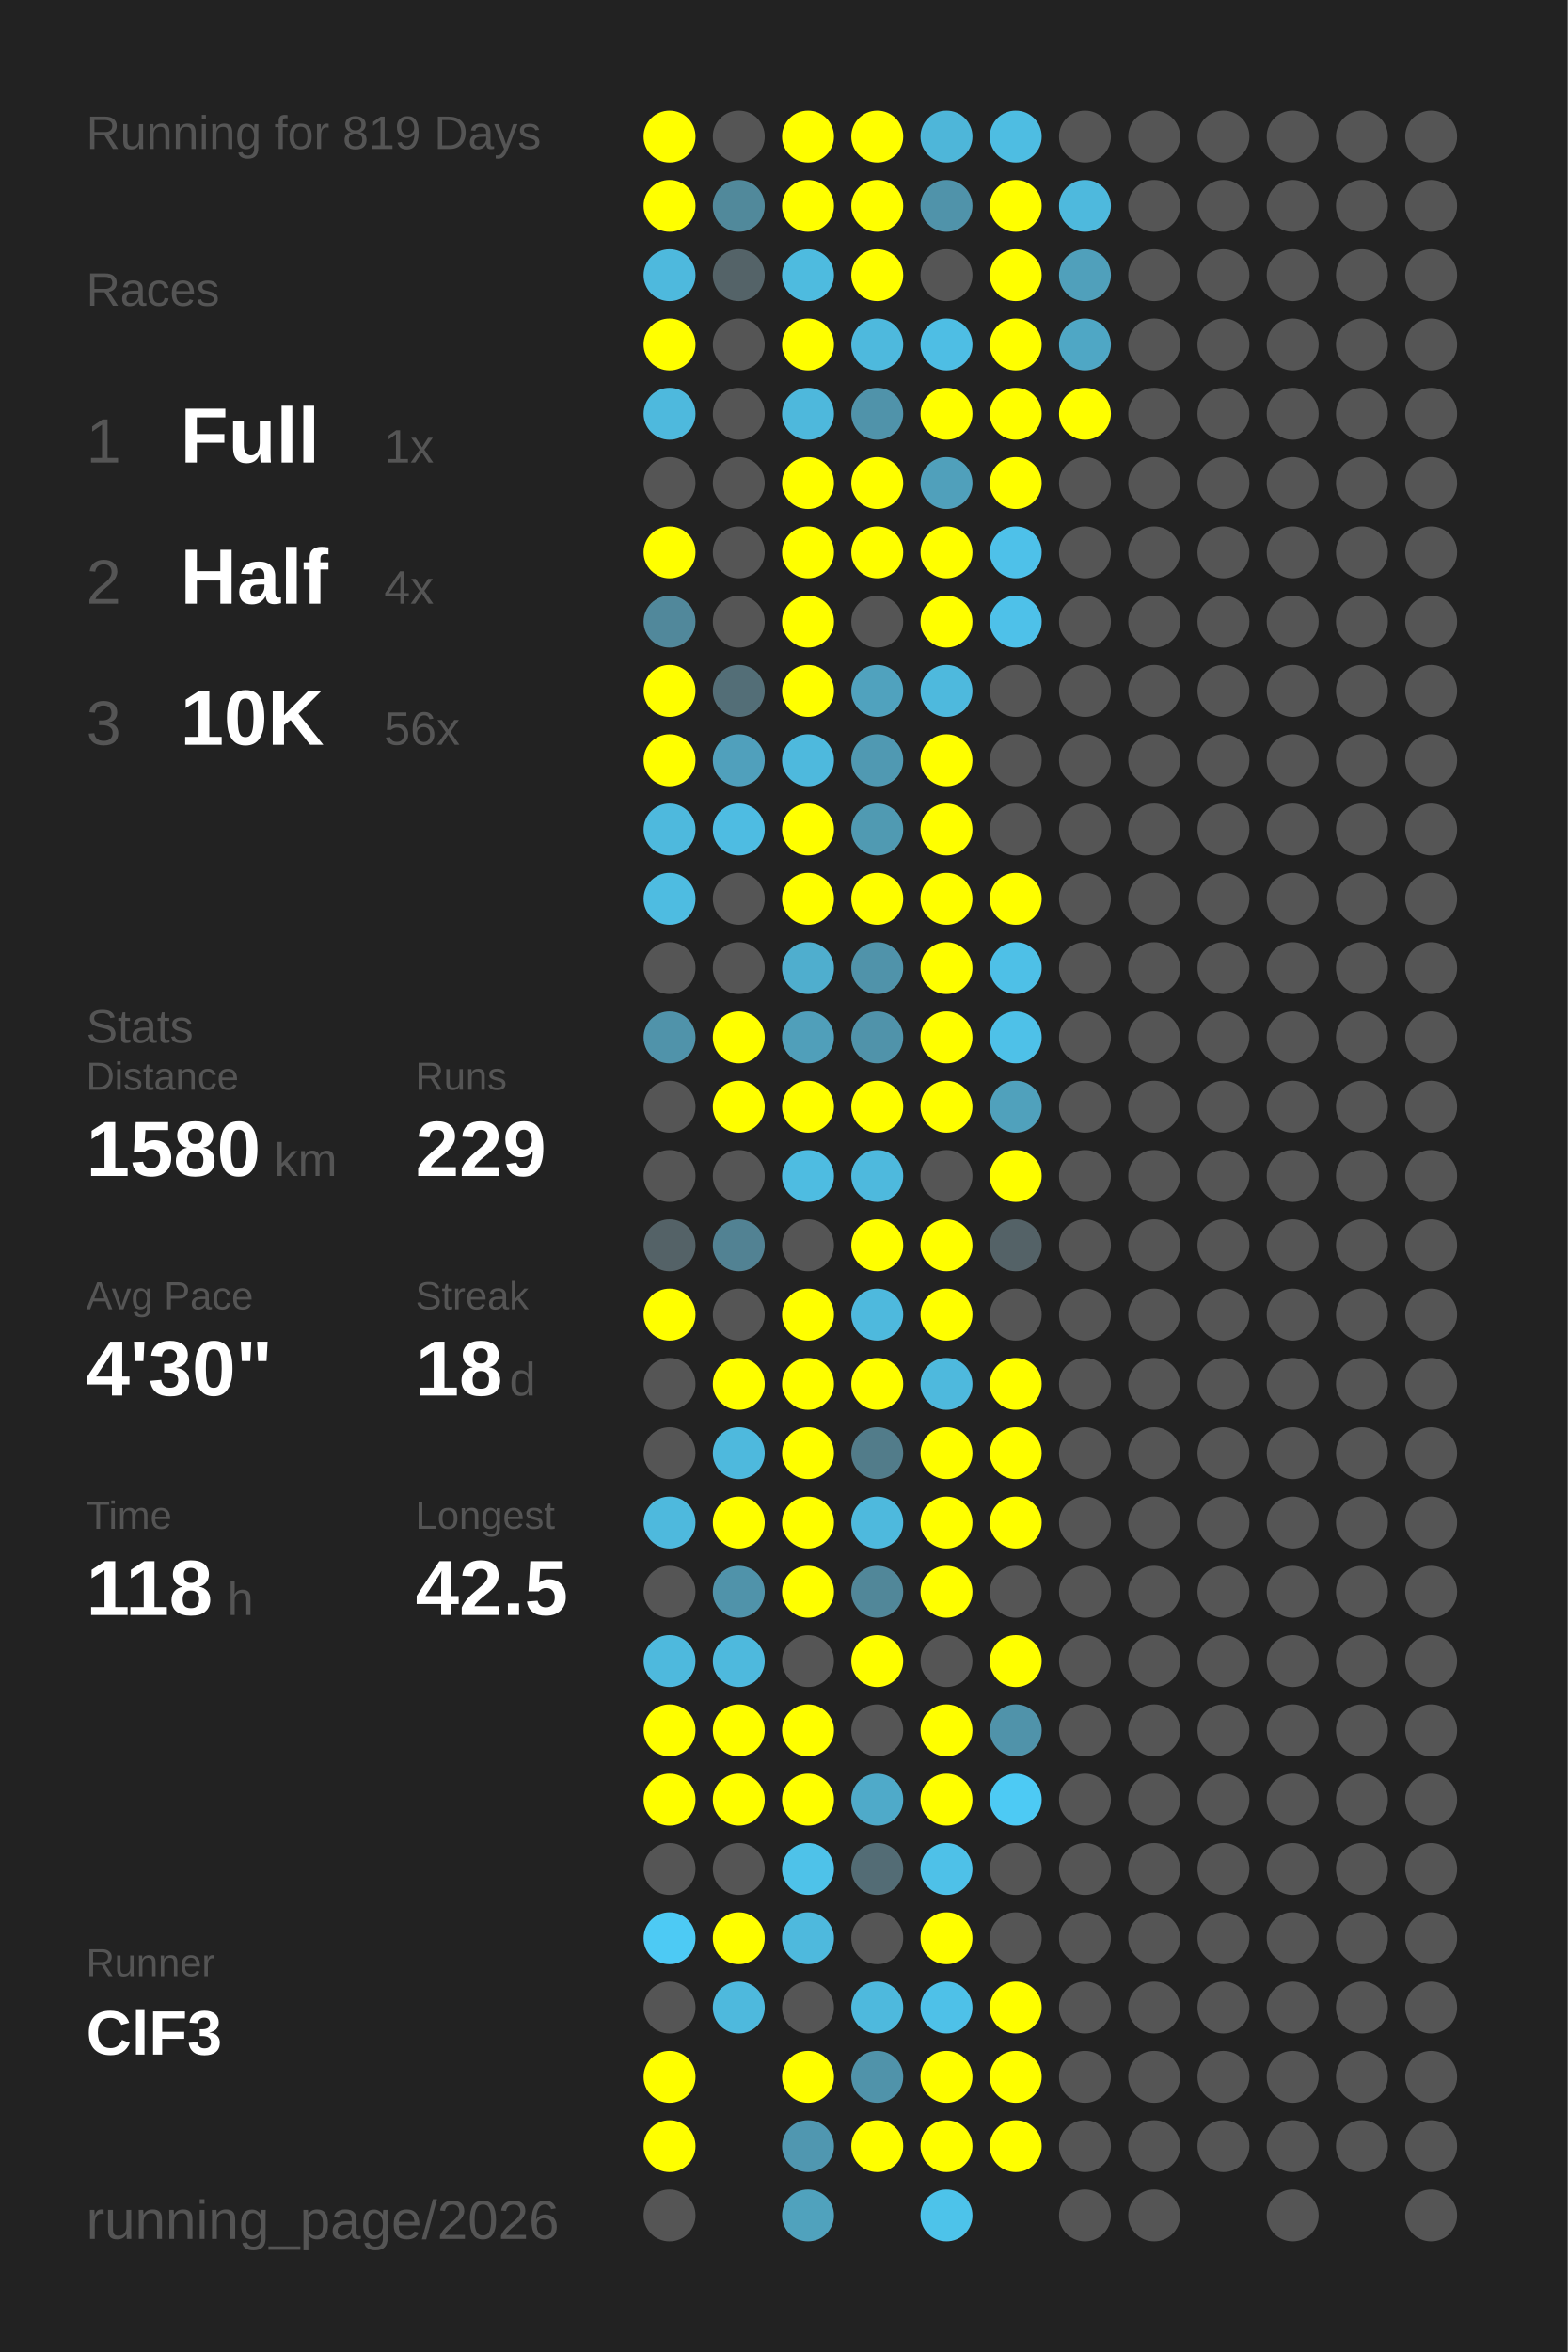
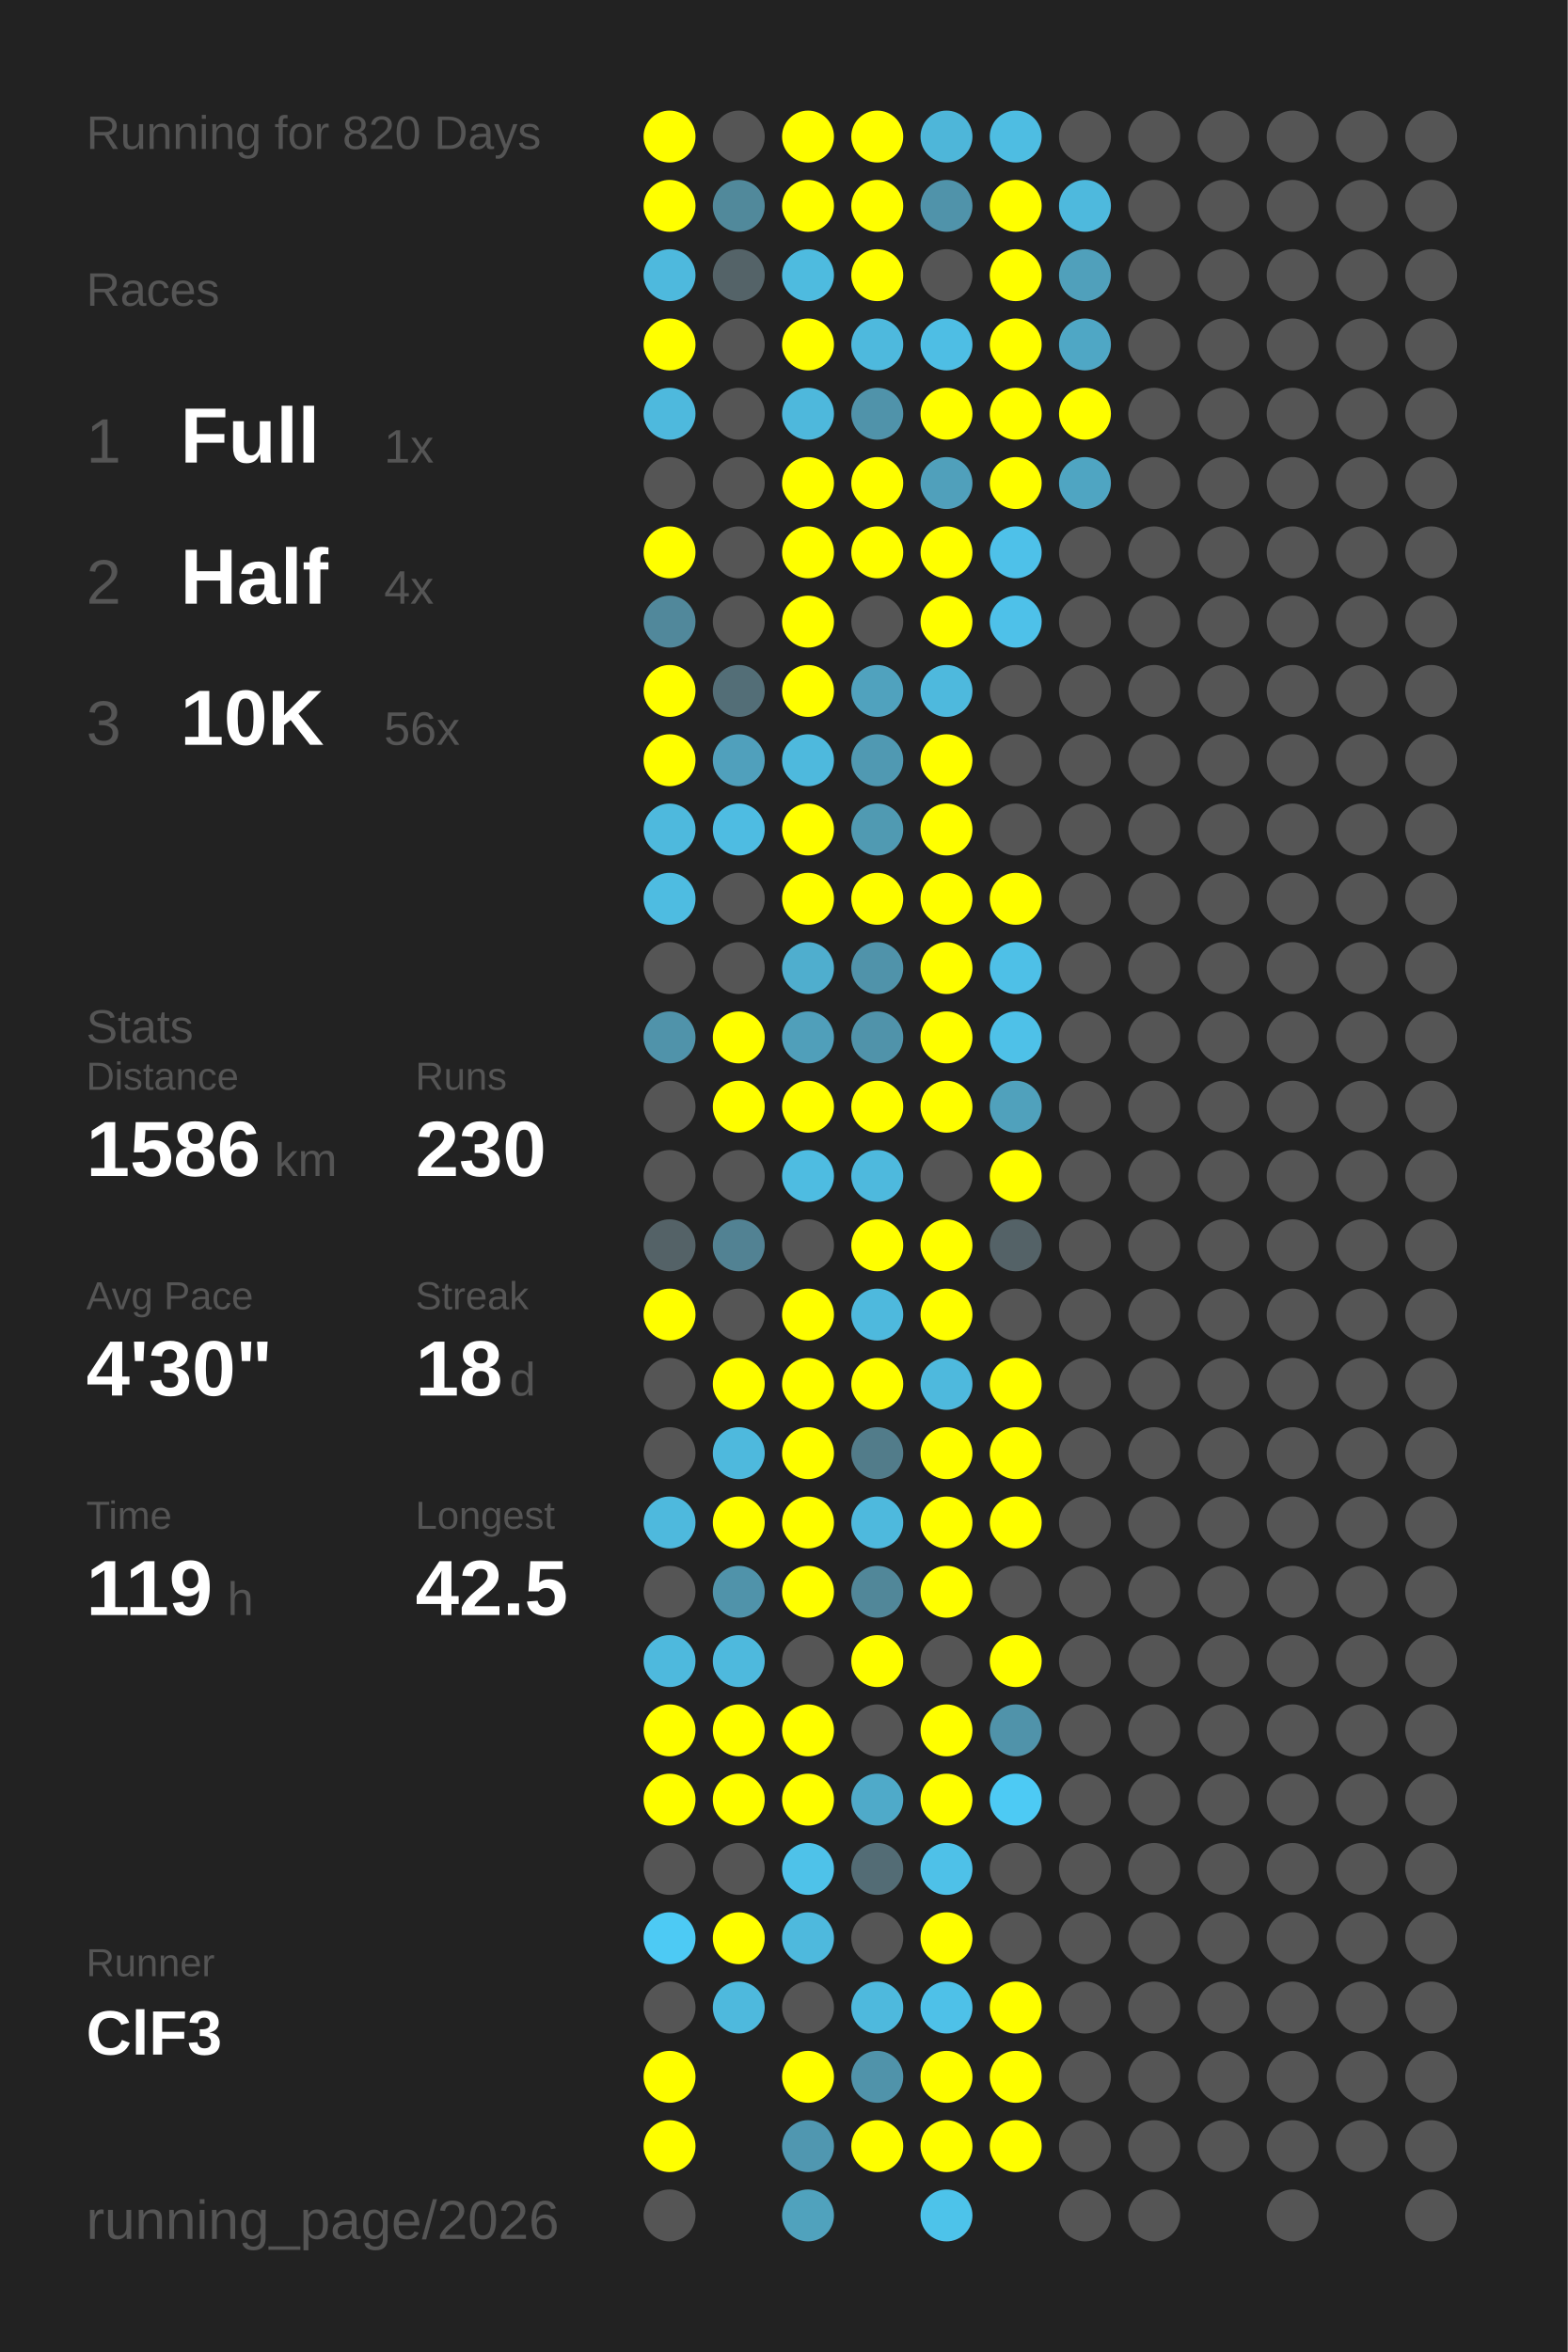
<svg xmlns="http://www.w3.org/2000/svg" baseProfile="full" height="300mm" version="1.1" viewBox="0,0,200,300" width="200mm">
  <defs />
  <rect fill="#222222" height="300" width="200" x="0" y="0" />
-   <text fill="#555555" style="font-size:6px; font-family:Arial;" x="11" y="19">Running for 819 Days</text>
+   <text fill="#555555" style="font-size:6px; font-family:Arial;" x="11" y="19">Running for 820 Days</text>
  <text fill="#555555" style="font-size:6px; font-family:Arial;" x="11" y="39">Races</text>
  <text fill="#555555" style="font-size:8px; font-family:Arial;" x="11" y="59">1</text>
  <text fill="#FFFFFF" style="font-size:10px; font-family:Arial; font-weight:bold;" x="23" y="59">Full</text>
  <text fill="#555555" style="font-size:6px; font-family:Arial;" x="49" y="59">1x</text>
  <text fill="#555555" style="font-size:8px; font-family:Arial;" x="11" y="77">2</text>
  <text fill="#FFFFFF" style="font-size:10px; font-family:Arial; font-weight:bold;" x="23" y="77">Half</text>
  <text fill="#555555" style="font-size:6px; font-family:Arial;" x="49" y="77">4x</text>
  <text fill="#555555" style="font-size:8px; font-family:Arial;" x="11" y="95">3</text>
  <text fill="#FFFFFF" style="font-size:10px; font-family:Arial; font-weight:bold;" x="23" y="95">10K</text>
  <text fill="#555555" style="font-size:6px; font-family:Arial;" x="49" y="95">56x</text>
  <text fill="#555555" style="font-size:6px; font-family:Arial;" x="11" y="133">Stats</text>
  <text fill="#555555" style="font-size:5px; font-family:Arial;" x="11" y="139">Distance</text>
-   <text fill="#FFFFFF" style="font-size:10px; font-family:Arial; font-weight:bold;" x="11" y="150">1580</text>
+   <text fill="#FFFFFF" style="font-size:10px; font-family:Arial; font-weight:bold;" x="11" y="150">1586</text>
  <text fill="#555555" style="font-size:6px; font-family:Arial;" x="35" y="150">km</text>
  <text fill="#555555" style="font-size:5px; font-family:Arial;" x="53" y="139">Runs</text>
-   <text fill="#FFFFFF" style="font-size:10px; font-family:Arial; font-weight:bold;" x="53" y="150">229</text>
+   <text fill="#FFFFFF" style="font-size:10px; font-family:Arial; font-weight:bold;" x="53" y="150">230</text>
  <text fill="#555555" style="font-size:5px; font-family:Arial;" x="11" y="167">Avg Pace</text>
  <text fill="#FFFFFF" style="font-size:10px; font-family:Arial; font-weight:bold;" x="11" y="178">4'30"</text>
  <text fill="#555555" style="font-size:5px; font-family:Arial;" x="53" y="167">Streak</text>
  <text fill="#FFFFFF" style="font-size:10px; font-family:Arial; font-weight:bold;" x="53" y="178">18</text>
  <text fill="#555555" style="font-size:6px; font-family:Arial;" x="65" y="178">d</text>
  <text fill="#555555" style="font-size:5px; font-family:Arial;" x="11" y="195">Time</text>
-   <text fill="#FFFFFF" style="font-size:10px; font-family:Arial; font-weight:bold;" x="11" y="206">118</text>
+   <text fill="#FFFFFF" style="font-size:10px; font-family:Arial; font-weight:bold;" x="11" y="206">119</text>
  <text fill="#555555" style="font-size:6px; font-family:Arial;" x="29" y="206">h</text>
  <text fill="#555555" style="font-size:5px; font-family:Arial;" x="53" y="195">Longest</text>
  <text fill="#FFFFFF" style="font-size:10px; font-family:Arial; font-weight:bold;" x="53" y="206">42.5</text>
  <text fill="#555555" style="font-size:5px; font-family:Arial;" x="11" y="252.065">Runner</text>
  <text fill="#FFFFFF" style="font-size:8px; font-family:Arial; font-weight:bold;" x="11" y="262.065">ClF3</text>
  <text fill="#555555" style="font-size:7px; font-family:Arial;" x="11" y="285.581">running_page/2026</text>
  <circle cx="85.417" cy="17.419" fill="#FFFF00" r="3.312" />
  <circle cx="85.417" cy="26.258" fill="#FFFF00" r="3.312" />
  <circle cx="85.417" cy="35.097" fill="#4eb9dd" r="3.312" />
  <circle cx="85.417" cy="43.935" fill="#FFFF00" r="3.312" />
  <circle cx="85.417" cy="52.774" fill="#4eb9dd" r="3.312" />
  <circle cx="85.417" cy="61.613" fill="#555555" r="3.312" />
  <circle cx="85.417" cy="70.452" fill="#FFFF00" r="3.312" />
  <circle cx="85.417" cy="79.29" fill="#51889b" r="3.312" />
  <circle cx="85.417" cy="88.129" fill="#FFFF00" r="3.312" />
  <circle cx="85.417" cy="96.968" fill="#FFFF00" r="3.312" />
  <circle cx="85.417" cy="105.806" fill="#4eb9dd" r="3.312" />
  <circle cx="85.417" cy="114.645" fill="#4ebce1" r="3.312" />
  <circle cx="85.417" cy="123.484" fill="#555555" r="3.312" />
  <circle cx="85.417" cy="132.323" fill="#5093aa" r="3.312" />
  <circle cx="85.417" cy="141.161" fill="#555555" r="3.312" />
  <circle cx="85.417" cy="150" fill="#555555" r="3.312" />
  <circle cx="85.417" cy="158.839" fill="#546267" r="3.312" />
  <circle cx="85.417" cy="167.677" fill="#FFFF00" r="3.312" />
  <circle cx="85.417" cy="176.516" fill="#555555" r="3.312" />
  <circle cx="85.417" cy="185.355" fill="#555555" r="3.312" />
  <circle cx="85.417" cy="194.194" fill="#4eb9dd" r="3.312" />
  <circle cx="85.417" cy="203.032" fill="#555555" r="3.312" />
  <circle cx="85.417" cy="211.871" fill="#4eb9dd" r="3.312" />
  <circle cx="85.417" cy="220.71" fill="#FFFF00" r="3.312" />
  <circle cx="85.417" cy="229.548" fill="#FFFF00" r="3.312" />
  <circle cx="85.417" cy="238.387" fill="#555555" r="3.312" />
  <circle cx="85.417" cy="247.226" fill="#4dcaf4" r="3.312" />
  <circle cx="85.417" cy="256.065" fill="#555555" r="3.312" />
  <circle cx="85.417" cy="264.903" fill="#FFFF00" r="3.312" />
  <circle cx="85.417" cy="273.742" fill="#FFFF00" r="3.312" />
  <circle cx="85.417" cy="282.581" fill="#555555" r="3.312" />
  <circle cx="94.25" cy="17.419" fill="#555555" r="3.312" />
  <circle cx="94.25" cy="26.258" fill="#51899b" r="3.312" />
  <circle cx="94.25" cy="35.097" fill="#546368" r="3.312" />
  <circle cx="94.25" cy="43.935" fill="#555555" r="3.312" />
  <circle cx="94.25" cy="52.774" fill="#555555" r="3.312" />
  <circle cx="94.25" cy="61.613" fill="#555555" r="3.312" />
  <circle cx="94.25" cy="70.452" fill="#555555" r="3.312" />
  <circle cx="94.25" cy="79.29" fill="#555555" r="3.312" />
  <circle cx="94.25" cy="88.129" fill="#536e77" r="3.312" />
  <circle cx="94.25" cy="96.968" fill="#50a0bc" r="3.312" />
  <circle cx="94.25" cy="105.806" fill="#4ebce2" r="3.312" />
  <circle cx="94.25" cy="114.645" fill="#555555" r="3.312" />
  <circle cx="94.25" cy="123.484" fill="#555555" r="3.312" />
  <circle cx="94.25" cy="132.323" fill="#FFFF00" r="3.312" />
  <circle cx="94.25" cy="141.161" fill="#FFFF00" r="3.312" />
  <circle cx="94.25" cy="150" fill="#555555" r="3.312" />
  <circle cx="94.25" cy="158.839" fill="#528293" r="3.312" />
  <circle cx="94.25" cy="167.677" fill="#555555" r="3.312" />
  <circle cx="94.25" cy="176.516" fill="#FFFF00" r="3.312" />
  <circle cx="94.25" cy="185.355" fill="#4eb9dd" r="3.312" />
  <circle cx="94.25" cy="194.194" fill="#FFFF00" r="3.312" />
  <circle cx="94.25" cy="203.032" fill="#5093aa" r="3.312" />
  <circle cx="94.25" cy="211.871" fill="#4eb9dd" r="3.312" />
  <circle cx="94.25" cy="220.71" fill="#FFFF00" r="3.312" />
  <circle cx="94.25" cy="229.548" fill="#FFFF00" r="3.312" />
  <circle cx="94.25" cy="238.387" fill="#555555" r="3.312" />
  <circle cx="94.25" cy="247.226" fill="#FFFF00" r="3.312" />
  <circle cx="94.25" cy="256.065" fill="#4eb9dd" r="3.312" />
  <circle cx="103.083" cy="17.419" fill="#FFFF00" r="3.312" />
  <circle cx="103.083" cy="26.258" fill="#FFFF00" r="3.312" />
  <circle cx="103.083" cy="35.097" fill="#4ebbdf" r="3.312" />
  <circle cx="103.083" cy="43.935" fill="#FFFF00" r="3.312" />
  <circle cx="103.083" cy="52.774" fill="#4eb8dc" r="3.312" />
  <circle cx="103.083" cy="61.613" fill="#FFFF00" r="3.312" />
  <circle cx="103.083" cy="70.452" fill="#FFFF00" r="3.312" />
  <circle cx="103.083" cy="79.29" fill="#FFFF00" r="3.312" />
  <circle cx="103.083" cy="88.129" fill="#FFFF00" r="3.312" />
  <circle cx="103.083" cy="96.968" fill="#4eb9dd" r="3.312" />
  <circle cx="103.083" cy="105.806" fill="#FFFF00" r="3.312" />
  <circle cx="103.083" cy="114.645" fill="#FFFF00" r="3.312" />
  <circle cx="103.083" cy="123.484" fill="#4faece" r="3.312" />
  <circle cx="103.083" cy="132.323" fill="#509fba" r="3.312" />
  <circle cx="103.083" cy="141.161" fill="#FFFF00" r="3.312" />
  <circle cx="103.083" cy="150" fill="#4ebce1" r="3.312" />
  <circle cx="103.083" cy="158.839" fill="#555555" r="3.312" />
  <circle cx="103.083" cy="167.677" fill="#FFFF00" r="3.312" />
  <circle cx="103.083" cy="176.516" fill="#FFFF00" r="3.312" />
  <circle cx="103.083" cy="185.355" fill="#FFFF00" r="3.312" />
  <circle cx="103.083" cy="194.194" fill="#FFFF00" r="3.312" />
  <circle cx="103.083" cy="203.032" fill="#FFFF00" r="3.312" />
  <circle cx="103.083" cy="211.871" fill="#555555" r="3.312" />
  <circle cx="103.083" cy="220.71" fill="#FFFF00" r="3.312" />
  <circle cx="103.083" cy="229.548" fill="#FFFF00" r="3.312" />
  <circle cx="103.083" cy="238.387" fill="#4ec2e9" r="3.312" />
  <circle cx="103.083" cy="247.226" fill="#4eb9dd" r="3.312" />
  <circle cx="103.083" cy="256.065" fill="#555555" r="3.312" />
  <circle cx="103.083" cy="264.903" fill="#FFFF00" r="3.312" />
  <circle cx="103.083" cy="273.742" fill="#5097b0" r="3.312" />
  <circle cx="103.083" cy="282.581" fill="#50a2bd" r="3.312" />
  <circle cx="111.917" cy="17.419" fill="#FFFF00" r="3.312" />
  <circle cx="111.917" cy="26.258" fill="#FFFF00" r="3.312" />
  <circle cx="111.917" cy="35.097" fill="#FFFF00" r="3.312" />
  <circle cx="111.917" cy="43.935" fill="#4eb9dd" r="3.312" />
  <circle cx="111.917" cy="52.774" fill="#5093aa" r="3.312" />
  <circle cx="111.917" cy="61.613" fill="#FFFF00" r="3.312" />
  <circle cx="111.917" cy="70.452" fill="#FFFF00" r="3.312" />
  <circle cx="111.917" cy="79.29" fill="#555555" r="3.312" />
  <circle cx="111.917" cy="88.129" fill="#50a2be" r="3.312" />
  <circle cx="111.917" cy="96.968" fill="#5099b2" r="3.312" />
  <circle cx="111.917" cy="105.806" fill="#509ab2" r="3.312" />
  <circle cx="111.917" cy="114.645" fill="#FFFF00" r="3.312" />
  <circle cx="111.917" cy="123.484" fill="#5093aa" r="3.312" />
  <circle cx="111.917" cy="132.323" fill="#5093aa" r="3.312" />
  <circle cx="111.917" cy="141.161" fill="#FFFF00" r="3.312" />
  <circle cx="111.917" cy="150" fill="#4eb9dd" r="3.312" />
  <circle cx="111.917" cy="158.839" fill="#FFFF00" r="3.312" />
  <circle cx="111.917" cy="167.677" fill="#4eb9dd" r="3.312" />
  <circle cx="111.917" cy="176.516" fill="#FFFF00" r="3.312" />
  <circle cx="111.917" cy="185.355" fill="#527c8a" r="3.312" />
  <circle cx="111.917" cy="194.194" fill="#4eb9dd" r="3.312" />
  <circle cx="111.917" cy="203.032" fill="#518799" r="3.312" />
  <circle cx="111.917" cy="211.871" fill="#FFFF00" r="3.312" />
  <circle cx="111.917" cy="220.71" fill="#555555" r="3.312" />
  <circle cx="111.917" cy="229.548" fill="#4faac9" r="3.312" />
  <circle cx="111.917" cy="238.387" fill="#536c75" r="3.312" />
  <circle cx="111.917" cy="247.226" fill="#555555" r="3.312" />
  <circle cx="111.917" cy="256.065" fill="#4eb9dd" r="3.312" />
  <circle cx="111.917" cy="264.903" fill="#5093aa" r="3.312" />
  <circle cx="111.917" cy="273.742" fill="#FFFF00" r="3.312" />
  <circle cx="120.75" cy="17.419" fill="#4eb6d9" r="3.312" />
  <circle cx="120.75" cy="26.258" fill="#5093aa" r="3.312" />
  <circle cx="120.75" cy="35.097" fill="#555555" r="3.312" />
  <circle cx="120.75" cy="43.935" fill="#4ebee4" r="3.312" />
  <circle cx="120.75" cy="52.774" fill="#FFFF00" r="3.312" />
  <circle cx="120.75" cy="61.613" fill="#50a0bb" r="3.312" />
  <circle cx="120.75" cy="70.452" fill="#FFFF00" r="3.312" />
  <circle cx="120.75" cy="79.29" fill="#FFFF00" r="3.312" />
  <circle cx="120.75" cy="88.129" fill="#4eb9dd" r="3.312" />
  <circle cx="120.75" cy="96.968" fill="#FFFF00" r="3.312" />
  <circle cx="120.75" cy="105.806" fill="#FFFF00" r="3.312" />
  <circle cx="120.75" cy="114.645" fill="#FFFF00" r="3.312" />
  <circle cx="120.75" cy="123.484" fill="#FFFF00" r="3.312" />
  <circle cx="120.75" cy="132.323" fill="#FFFF00" r="3.312" />
  <circle cx="120.75" cy="141.161" fill="#FFFF00" r="3.312" />
  <circle cx="120.75" cy="150" fill="#555555" r="3.312" />
  <circle cx="120.75" cy="158.839" fill="#FFFF00" r="3.312" />
  <circle cx="120.75" cy="167.677" fill="#FFFF00" r="3.312" />
  <circle cx="120.75" cy="176.516" fill="#4eb9dd" r="3.312" />
  <circle cx="120.75" cy="185.355" fill="#FFFF00" r="3.312" />
  <circle cx="120.75" cy="194.194" fill="#FFFF00" r="3.312" />
  <circle cx="120.75" cy="203.032" fill="#FFFF00" r="3.312" />
  <circle cx="120.75" cy="211.871" fill="#555555" r="3.312" />
  <circle cx="120.75" cy="220.71" fill="#FFFF00" r="3.312" />
  <circle cx="120.75" cy="229.548" fill="#FFFF00" r="3.312" />
  <circle cx="120.75" cy="238.387" fill="#4ec1e8" r="3.312" />
  <circle cx="120.75" cy="247.226" fill="#FFFF00" r="3.312" />
  <circle cx="120.75" cy="256.065" fill="#4ec1e8" r="3.312" />
  <circle cx="120.75" cy="264.903" fill="#FFFF00" r="3.312" />
  <circle cx="120.75" cy="273.742" fill="#FFFF00" r="3.312" />
  <circle cx="120.75" cy="282.581" fill="#4dc3ea" r="3.312" />
  <circle cx="129.583" cy="17.419" fill="#4ebde2" r="3.312" />
  <circle cx="129.583" cy="26.258" fill="#FFFF00" r="3.312" />
  <circle cx="129.583" cy="35.097" fill="#FFFF00" r="3.312" />
  <circle cx="129.583" cy="43.935" fill="#FFFF00" r="3.312" />
  <circle cx="129.583" cy="52.774" fill="#FFFF00" r="3.312" />
  <circle cx="129.583" cy="61.613" fill="#FFFF00" r="3.312" />
  <circle cx="129.583" cy="70.452" fill="#4ec1e9" r="3.312" />
  <circle cx="129.583" cy="79.29" fill="#4ec1e9" r="3.312" />
  <circle cx="129.583" cy="88.129" fill="#555555" r="3.312" />
  <circle cx="129.583" cy="96.968" fill="#555555" r="3.312" />
  <circle cx="129.583" cy="105.806" fill="#555555" r="3.312" />
  <circle cx="129.583" cy="114.645" fill="#FFFF00" r="3.312" />
  <circle cx="129.583" cy="123.484" fill="#4ec0e7" r="3.312" />
  <circle cx="129.583" cy="132.323" fill="#4ec1e8" r="3.312" />
  <circle cx="129.583" cy="141.161" fill="#50a1bc" r="3.312" />
  <circle cx="129.583" cy="150" fill="#FFFF00" r="3.312" />
  <circle cx="129.583" cy="158.839" fill="#546267" r="3.312" />
  <circle cx="129.583" cy="167.677" fill="#555555" r="3.312" />
  <circle cx="129.583" cy="176.516" fill="#FFFF00" r="3.312" />
  <circle cx="129.583" cy="185.355" fill="#FFFF00" r="3.312" />
  <circle cx="129.583" cy="194.194" fill="#FFFF00" r="3.312" />
  <circle cx="129.583" cy="203.032" fill="#555555" r="3.312" />
  <circle cx="129.583" cy="211.871" fill="#FFFF00" r="3.312" />
  <circle cx="129.583" cy="220.71" fill="#5093aa" r="3.312" />
  <circle cx="129.583" cy="229.548" fill="#4dcaf4" r="3.312" />
  <circle cx="129.583" cy="238.387" fill="#555555" r="3.312" />
  <circle cx="129.583" cy="247.226" fill="#555555" r="3.312" />
  <circle cx="129.583" cy="256.065" fill="#FFFF00" r="3.312" />
  <circle cx="129.583" cy="264.903" fill="#FFFF00" r="3.312" />
  <circle cx="129.583" cy="273.742" fill="#FFFF00" r="3.312" />
  <circle cx="138.417" cy="17.419" fill="#555555" r="3.312" />
  <circle cx="138.417" cy="26.258" fill="#4eb9dd" r="3.312" />
  <circle cx="138.417" cy="35.097" fill="#50a0bb" r="3.312" />
  <circle cx="138.417" cy="43.935" fill="#4fa7c5" r="3.312" />
  <circle cx="138.417" cy="52.774" fill="#FFFF00" r="3.312" />
-   <circle cx="138.417" cy="61.613" fill="#555555" r="3.312" />
+   <circle cx="138.417" cy="61.613" fill="#4fa5c2" r="3.312" />
  <circle cx="138.417" cy="70.452" fill="#555555" r="3.312" />
  <circle cx="138.417" cy="79.29" fill="#555555" r="3.312" />
  <circle cx="138.417" cy="88.129" fill="#555555" r="3.312" />
  <circle cx="138.417" cy="96.968" fill="#555555" r="3.312" />
  <circle cx="138.417" cy="105.806" fill="#555555" r="3.312" />
  <circle cx="138.417" cy="114.645" fill="#555555" r="3.312" />
  <circle cx="138.417" cy="123.484" fill="#555555" r="3.312" />
  <circle cx="138.417" cy="132.323" fill="#555555" r="3.312" />
  <circle cx="138.417" cy="141.161" fill="#555555" r="3.312" />
  <circle cx="138.417" cy="150" fill="#555555" r="3.312" />
  <circle cx="138.417" cy="158.839" fill="#555555" r="3.312" />
  <circle cx="138.417" cy="167.677" fill="#555555" r="3.312" />
  <circle cx="138.417" cy="176.516" fill="#555555" r="3.312" />
  <circle cx="138.417" cy="185.355" fill="#555555" r="3.312" />
  <circle cx="138.417" cy="194.194" fill="#555555" r="3.312" />
  <circle cx="138.417" cy="203.032" fill="#555555" r="3.312" />
  <circle cx="138.417" cy="211.871" fill="#555555" r="3.312" />
  <circle cx="138.417" cy="220.71" fill="#555555" r="3.312" />
  <circle cx="138.417" cy="229.548" fill="#555555" r="3.312" />
  <circle cx="138.417" cy="238.387" fill="#555555" r="3.312" />
  <circle cx="138.417" cy="247.226" fill="#555555" r="3.312" />
  <circle cx="138.417" cy="256.065" fill="#555555" r="3.312" />
  <circle cx="138.417" cy="264.903" fill="#555555" r="3.312" />
  <circle cx="138.417" cy="273.742" fill="#555555" r="3.312" />
  <circle cx="138.417" cy="282.581" fill="#555555" r="3.312" />
  <circle cx="147.25" cy="17.419" fill="#555555" r="3.312" />
  <circle cx="147.25" cy="26.258" fill="#555555" r="3.312" />
  <circle cx="147.25" cy="35.097" fill="#555555" r="3.312" />
  <circle cx="147.25" cy="43.935" fill="#555555" r="3.312" />
  <circle cx="147.25" cy="52.774" fill="#555555" r="3.312" />
  <circle cx="147.25" cy="61.613" fill="#555555" r="3.312" />
  <circle cx="147.25" cy="70.452" fill="#555555" r="3.312" />
  <circle cx="147.25" cy="79.29" fill="#555555" r="3.312" />
  <circle cx="147.25" cy="88.129" fill="#555555" r="3.312" />
  <circle cx="147.25" cy="96.968" fill="#555555" r="3.312" />
  <circle cx="147.25" cy="105.806" fill="#555555" r="3.312" />
  <circle cx="147.25" cy="114.645" fill="#555555" r="3.312" />
  <circle cx="147.25" cy="123.484" fill="#555555" r="3.312" />
  <circle cx="147.25" cy="132.323" fill="#555555" r="3.312" />
  <circle cx="147.25" cy="141.161" fill="#555555" r="3.312" />
  <circle cx="147.25" cy="150" fill="#555555" r="3.312" />
  <circle cx="147.25" cy="158.839" fill="#555555" r="3.312" />
  <circle cx="147.25" cy="167.677" fill="#555555" r="3.312" />
  <circle cx="147.25" cy="176.516" fill="#555555" r="3.312" />
  <circle cx="147.25" cy="185.355" fill="#555555" r="3.312" />
  <circle cx="147.25" cy="194.194" fill="#555555" r="3.312" />
  <circle cx="147.25" cy="203.032" fill="#555555" r="3.312" />
  <circle cx="147.25" cy="211.871" fill="#555555" r="3.312" />
  <circle cx="147.25" cy="220.71" fill="#555555" r="3.312" />
  <circle cx="147.25" cy="229.548" fill="#555555" r="3.312" />
  <circle cx="147.25" cy="238.387" fill="#555555" r="3.312" />
  <circle cx="147.25" cy="247.226" fill="#555555" r="3.312" />
  <circle cx="147.25" cy="256.065" fill="#555555" r="3.312" />
  <circle cx="147.25" cy="264.903" fill="#555555" r="3.312" />
  <circle cx="147.25" cy="273.742" fill="#555555" r="3.312" />
  <circle cx="147.25" cy="282.581" fill="#555555" r="3.312" />
  <circle cx="156.083" cy="17.419" fill="#555555" r="3.312" />
  <circle cx="156.083" cy="26.258" fill="#555555" r="3.312" />
  <circle cx="156.083" cy="35.097" fill="#555555" r="3.312" />
  <circle cx="156.083" cy="43.935" fill="#555555" r="3.312" />
  <circle cx="156.083" cy="52.774" fill="#555555" r="3.312" />
  <circle cx="156.083" cy="61.613" fill="#555555" r="3.312" />
  <circle cx="156.083" cy="70.452" fill="#555555" r="3.312" />
  <circle cx="156.083" cy="79.29" fill="#555555" r="3.312" />
  <circle cx="156.083" cy="88.129" fill="#555555" r="3.312" />
  <circle cx="156.083" cy="96.968" fill="#555555" r="3.312" />
  <circle cx="156.083" cy="105.806" fill="#555555" r="3.312" />
  <circle cx="156.083" cy="114.645" fill="#555555" r="3.312" />
  <circle cx="156.083" cy="123.484" fill="#555555" r="3.312" />
  <circle cx="156.083" cy="132.323" fill="#555555" r="3.312" />
  <circle cx="156.083" cy="141.161" fill="#555555" r="3.312" />
  <circle cx="156.083" cy="150" fill="#555555" r="3.312" />
  <circle cx="156.083" cy="158.839" fill="#555555" r="3.312" />
  <circle cx="156.083" cy="167.677" fill="#555555" r="3.312" />
  <circle cx="156.083" cy="176.516" fill="#555555" r="3.312" />
  <circle cx="156.083" cy="185.355" fill="#555555" r="3.312" />
  <circle cx="156.083" cy="194.194" fill="#555555" r="3.312" />
  <circle cx="156.083" cy="203.032" fill="#555555" r="3.312" />
  <circle cx="156.083" cy="211.871" fill="#555555" r="3.312" />
  <circle cx="156.083" cy="220.71" fill="#555555" r="3.312" />
  <circle cx="156.083" cy="229.548" fill="#555555" r="3.312" />
  <circle cx="156.083" cy="238.387" fill="#555555" r="3.312" />
  <circle cx="156.083" cy="247.226" fill="#555555" r="3.312" />
  <circle cx="156.083" cy="256.065" fill="#555555" r="3.312" />
  <circle cx="156.083" cy="264.903" fill="#555555" r="3.312" />
  <circle cx="156.083" cy="273.742" fill="#555555" r="3.312" />
  <circle cx="164.917" cy="17.419" fill="#555555" r="3.312" />
  <circle cx="164.917" cy="26.258" fill="#555555" r="3.312" />
  <circle cx="164.917" cy="35.097" fill="#555555" r="3.312" />
  <circle cx="164.917" cy="43.935" fill="#555555" r="3.312" />
  <circle cx="164.917" cy="52.774" fill="#555555" r="3.312" />
  <circle cx="164.917" cy="61.613" fill="#555555" r="3.312" />
  <circle cx="164.917" cy="70.452" fill="#555555" r="3.312" />
  <circle cx="164.917" cy="79.29" fill="#555555" r="3.312" />
  <circle cx="164.917" cy="88.129" fill="#555555" r="3.312" />
  <circle cx="164.917" cy="96.968" fill="#555555" r="3.312" />
  <circle cx="164.917" cy="105.806" fill="#555555" r="3.312" />
  <circle cx="164.917" cy="114.645" fill="#555555" r="3.312" />
  <circle cx="164.917" cy="123.484" fill="#555555" r="3.312" />
  <circle cx="164.917" cy="132.323" fill="#555555" r="3.312" />
  <circle cx="164.917" cy="141.161" fill="#555555" r="3.312" />
  <circle cx="164.917" cy="150" fill="#555555" r="3.312" />
  <circle cx="164.917" cy="158.839" fill="#555555" r="3.312" />
  <circle cx="164.917" cy="167.677" fill="#555555" r="3.312" />
  <circle cx="164.917" cy="176.516" fill="#555555" r="3.312" />
  <circle cx="164.917" cy="185.355" fill="#555555" r="3.312" />
  <circle cx="164.917" cy="194.194" fill="#555555" r="3.312" />
  <circle cx="164.917" cy="203.032" fill="#555555" r="3.312" />
  <circle cx="164.917" cy="211.871" fill="#555555" r="3.312" />
  <circle cx="164.917" cy="220.71" fill="#555555" r="3.312" />
  <circle cx="164.917" cy="229.548" fill="#555555" r="3.312" />
  <circle cx="164.917" cy="238.387" fill="#555555" r="3.312" />
  <circle cx="164.917" cy="247.226" fill="#555555" r="3.312" />
  <circle cx="164.917" cy="256.065" fill="#555555" r="3.312" />
  <circle cx="164.917" cy="264.903" fill="#555555" r="3.312" />
  <circle cx="164.917" cy="273.742" fill="#555555" r="3.312" />
  <circle cx="164.917" cy="282.581" fill="#555555" r="3.312" />
  <circle cx="173.75" cy="17.419" fill="#555555" r="3.312" />
  <circle cx="173.75" cy="26.258" fill="#555555" r="3.312" />
  <circle cx="173.75" cy="35.097" fill="#555555" r="3.312" />
  <circle cx="173.75" cy="43.935" fill="#555555" r="3.312" />
  <circle cx="173.75" cy="52.774" fill="#555555" r="3.312" />
  <circle cx="173.75" cy="61.613" fill="#555555" r="3.312" />
  <circle cx="173.75" cy="70.452" fill="#555555" r="3.312" />
  <circle cx="173.75" cy="79.29" fill="#555555" r="3.312" />
  <circle cx="173.75" cy="88.129" fill="#555555" r="3.312" />
  <circle cx="173.75" cy="96.968" fill="#555555" r="3.312" />
  <circle cx="173.75" cy="105.806" fill="#555555" r="3.312" />
  <circle cx="173.75" cy="114.645" fill="#555555" r="3.312" />
  <circle cx="173.75" cy="123.484" fill="#555555" r="3.312" />
  <circle cx="173.75" cy="132.323" fill="#555555" r="3.312" />
  <circle cx="173.75" cy="141.161" fill="#555555" r="3.312" />
  <circle cx="173.75" cy="150" fill="#555555" r="3.312" />
  <circle cx="173.75" cy="158.839" fill="#555555" r="3.312" />
  <circle cx="173.75" cy="167.677" fill="#555555" r="3.312" />
  <circle cx="173.75" cy="176.516" fill="#555555" r="3.312" />
  <circle cx="173.75" cy="185.355" fill="#555555" r="3.312" />
  <circle cx="173.75" cy="194.194" fill="#555555" r="3.312" />
  <circle cx="173.75" cy="203.032" fill="#555555" r="3.312" />
  <circle cx="173.75" cy="211.871" fill="#555555" r="3.312" />
  <circle cx="173.75" cy="220.71" fill="#555555" r="3.312" />
  <circle cx="173.75" cy="229.548" fill="#555555" r="3.312" />
  <circle cx="173.75" cy="238.387" fill="#555555" r="3.312" />
  <circle cx="173.75" cy="247.226" fill="#555555" r="3.312" />
  <circle cx="173.75" cy="256.065" fill="#555555" r="3.312" />
  <circle cx="173.75" cy="264.903" fill="#555555" r="3.312" />
  <circle cx="173.75" cy="273.742" fill="#555555" r="3.312" />
  <circle cx="182.583" cy="17.419" fill="#555555" r="3.312" />
  <circle cx="182.583" cy="26.258" fill="#555555" r="3.312" />
  <circle cx="182.583" cy="35.097" fill="#555555" r="3.312" />
  <circle cx="182.583" cy="43.935" fill="#555555" r="3.312" />
  <circle cx="182.583" cy="52.774" fill="#555555" r="3.312" />
  <circle cx="182.583" cy="61.613" fill="#555555" r="3.312" />
  <circle cx="182.583" cy="70.452" fill="#555555" r="3.312" />
  <circle cx="182.583" cy="79.29" fill="#555555" r="3.312" />
  <circle cx="182.583" cy="88.129" fill="#555555" r="3.312" />
  <circle cx="182.583" cy="96.968" fill="#555555" r="3.312" />
  <circle cx="182.583" cy="105.806" fill="#555555" r="3.312" />
  <circle cx="182.583" cy="114.645" fill="#555555" r="3.312" />
  <circle cx="182.583" cy="123.484" fill="#555555" r="3.312" />
  <circle cx="182.583" cy="132.323" fill="#555555" r="3.312" />
  <circle cx="182.583" cy="141.161" fill="#555555" r="3.312" />
  <circle cx="182.583" cy="150" fill="#555555" r="3.312" />
  <circle cx="182.583" cy="158.839" fill="#555555" r="3.312" />
  <circle cx="182.583" cy="167.677" fill="#555555" r="3.312" />
  <circle cx="182.583" cy="176.516" fill="#555555" r="3.312" />
  <circle cx="182.583" cy="185.355" fill="#555555" r="3.312" />
  <circle cx="182.583" cy="194.194" fill="#555555" r="3.312" />
  <circle cx="182.583" cy="203.032" fill="#555555" r="3.312" />
  <circle cx="182.583" cy="211.871" fill="#555555" r="3.312" />
  <circle cx="182.583" cy="220.71" fill="#555555" r="3.312" />
  <circle cx="182.583" cy="229.548" fill="#555555" r="3.312" />
  <circle cx="182.583" cy="238.387" fill="#555555" r="3.312" />
  <circle cx="182.583" cy="247.226" fill="#555555" r="3.312" />
  <circle cx="182.583" cy="256.065" fill="#555555" r="3.312" />
  <circle cx="182.583" cy="264.903" fill="#555555" r="3.312" />
  <circle cx="182.583" cy="273.742" fill="#555555" r="3.312" />
  <circle cx="182.583" cy="282.581" fill="#555555" r="3.312" />
</svg>
